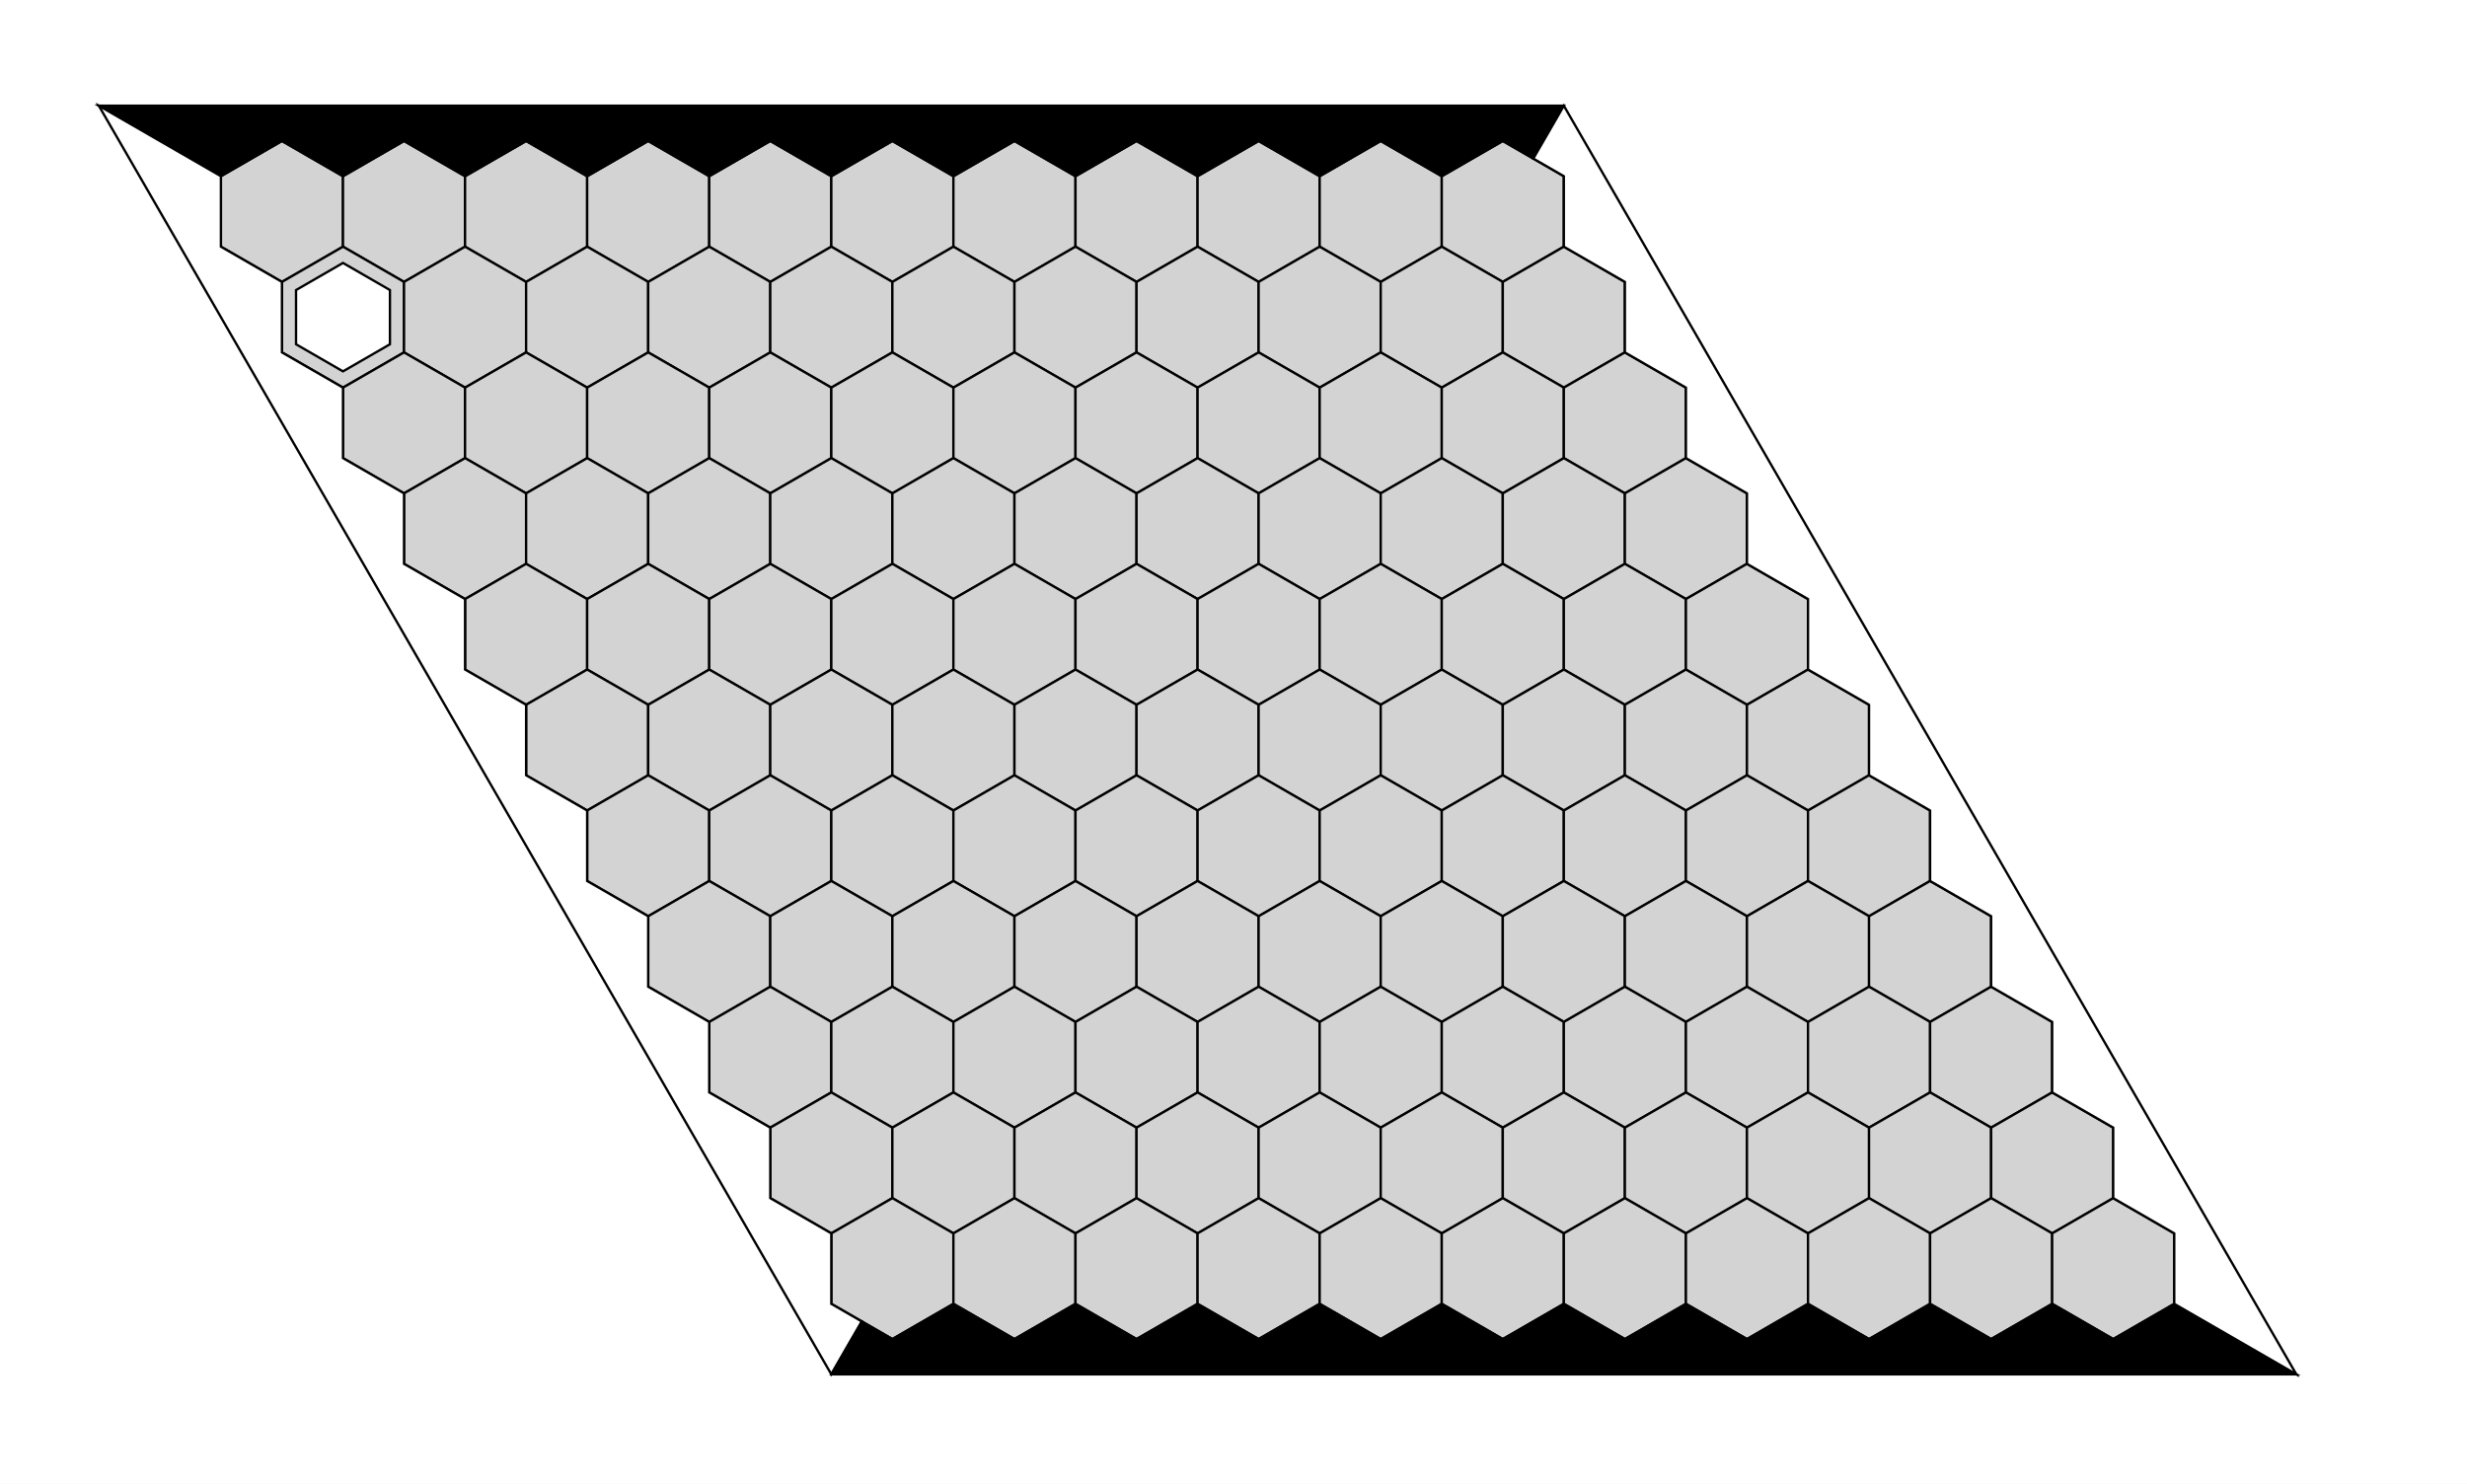
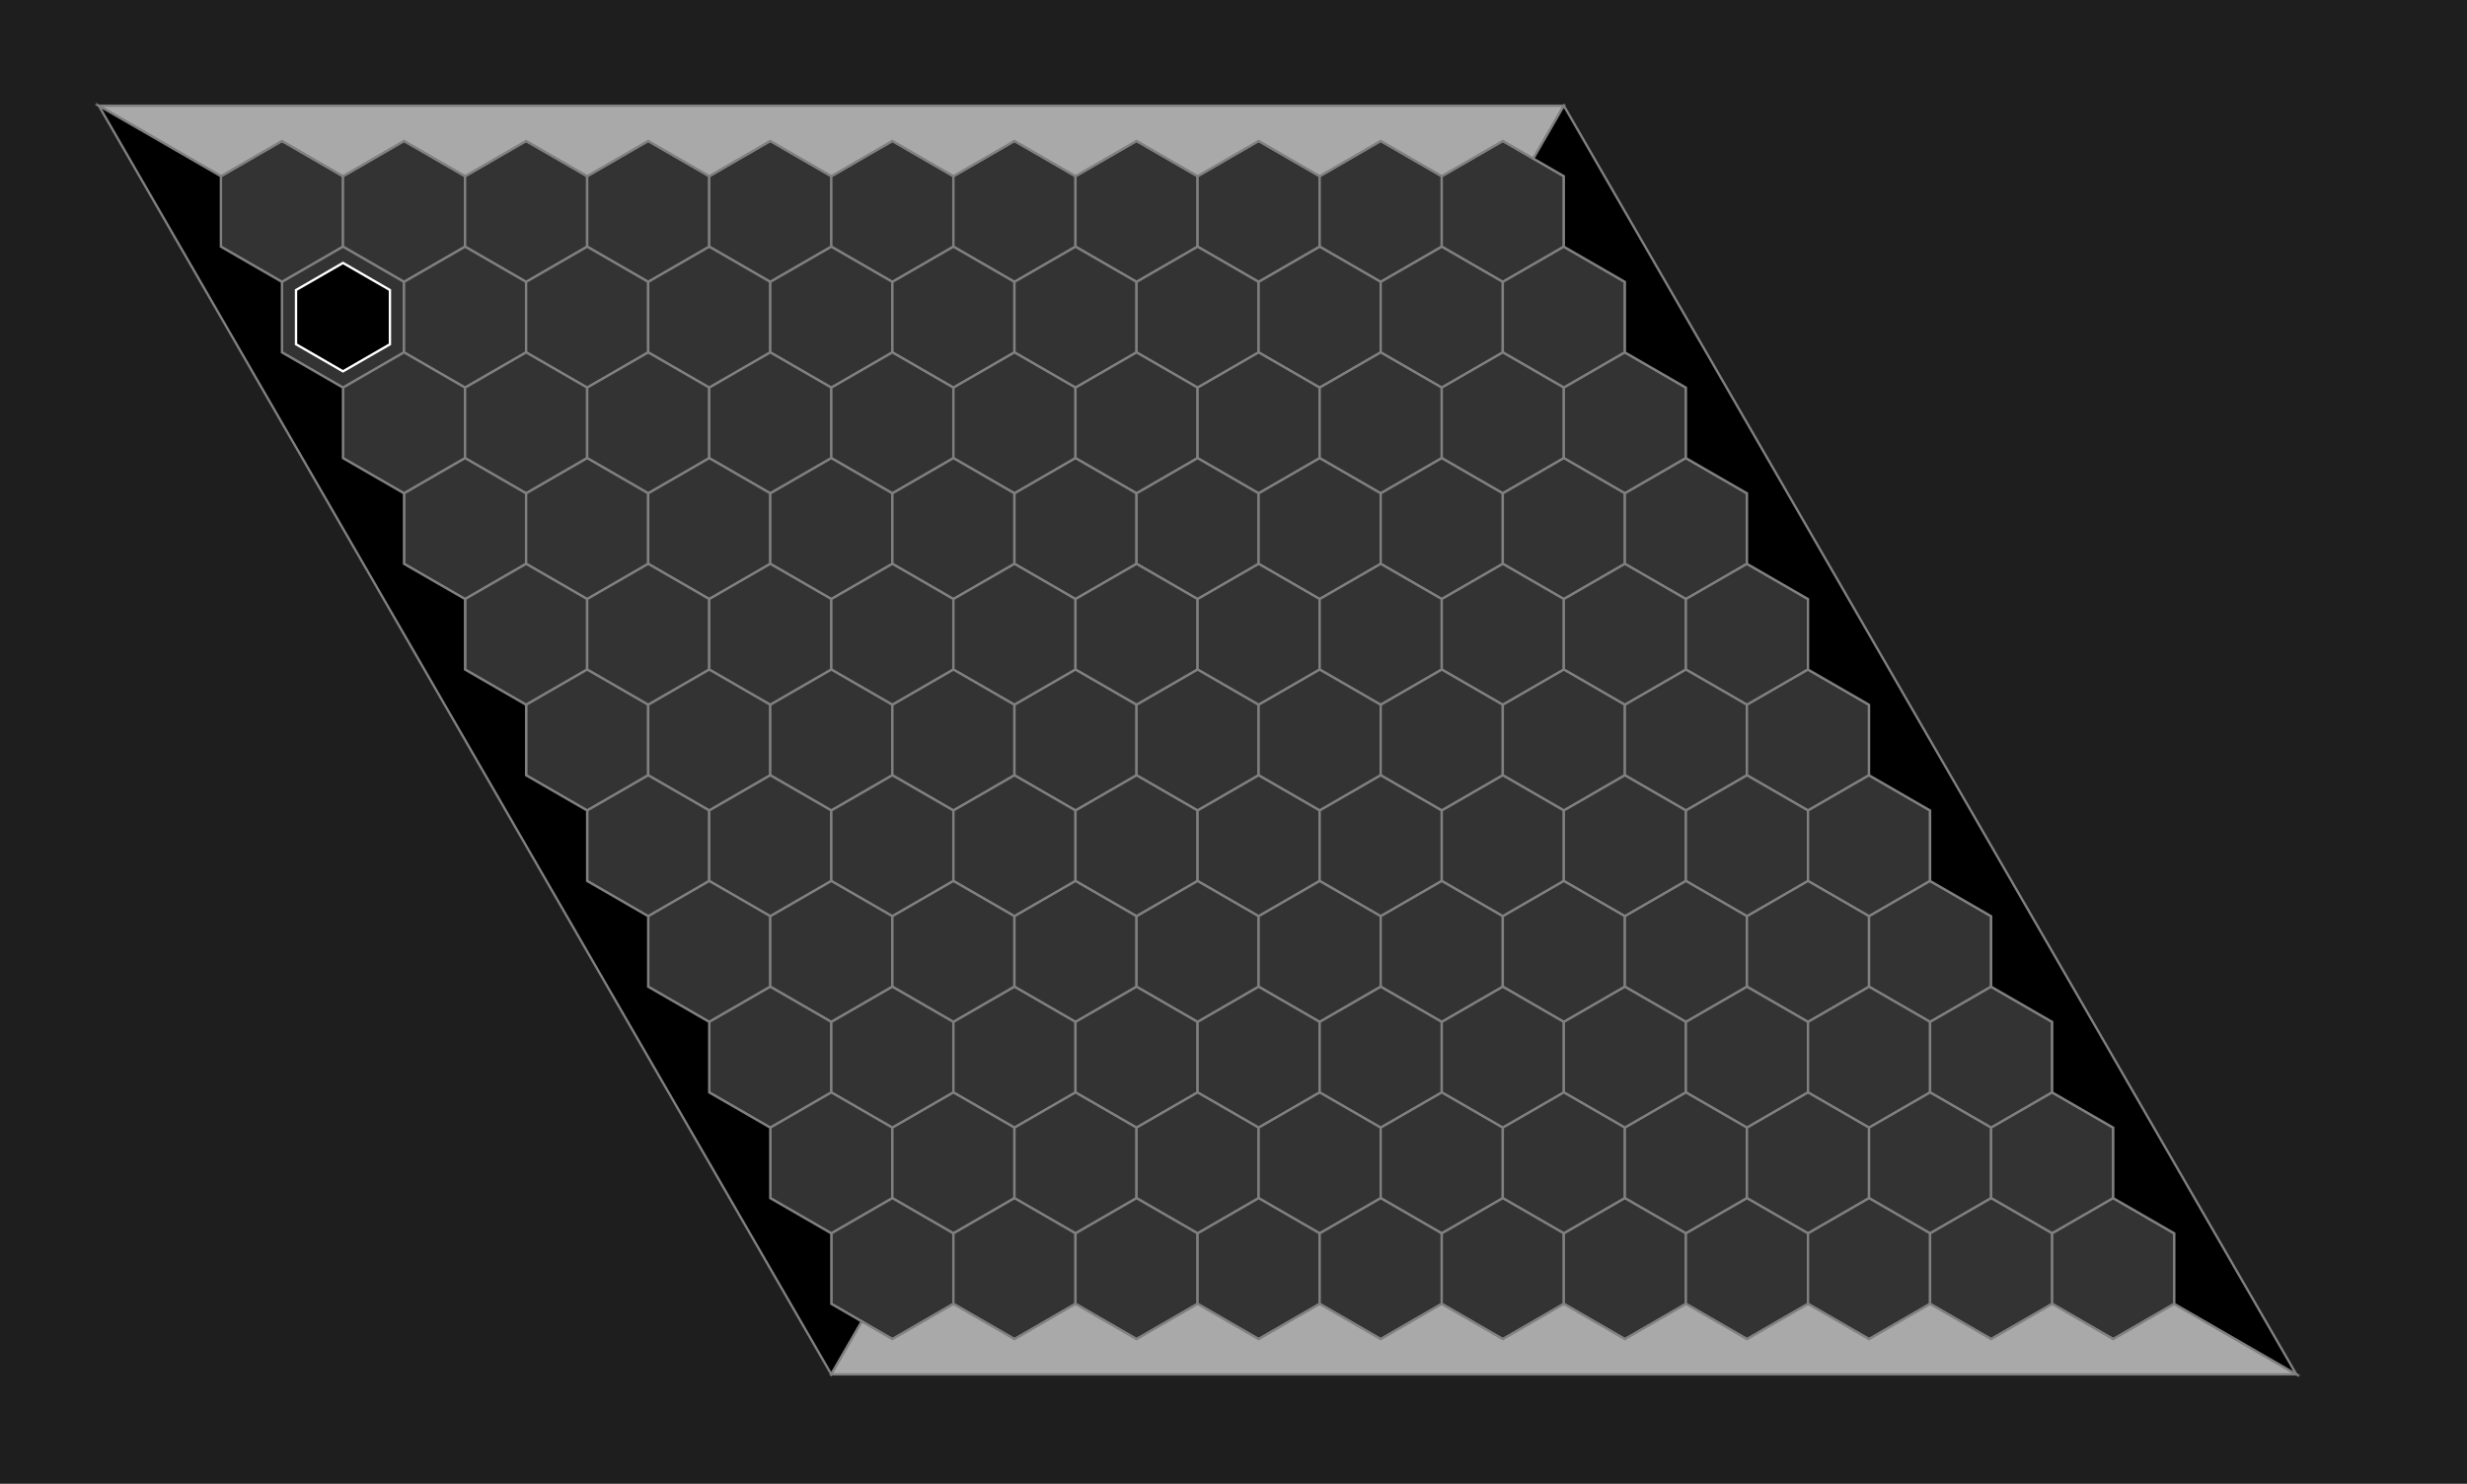
<svg xmlns="http://www.w3.org/2000/svg" baseProfile="full" height="315.789" version="1.1" width="525.0">
  <defs />
-   <rect fill="white" height="165.0" width="165.0" x="0" y="0" />
+   <rect fill="#1e1e1e" height="165.0" width="165.0" x="0" y="0" />
  <g transform="scale(1.0)">
-     <rect fill="white" height="315.789" width="525.0" x="0" y="0" />
+     <rect fill="#1e1e1e" height="315.789" width="525.0" x="0" y="0" />
    <g transform="translate(45.0,30.0) translate(15.0,15.0)">
-       <polygon fill="lightgray" points="0.0,15.0 12.99,7.5 12.99,-7.5 -0.0,-15.0 -12.99,-7.5 -12.99,7.5" stroke="black" stroke-width="0.5px" />
-       <polygon fill="lightgray" points="25.981,15.0 38.971,7.5 38.971,-7.5 25.981,-15.0 12.99,-7.5 12.99,7.5" stroke="black" stroke-width="0.5px" />
-       <polygon fill="lightgray" points="51.962,15.0 64.952,7.5 64.952,-7.5 51.962,-15.0 38.971,-7.5 38.971,7.5" stroke="black" stroke-width="0.5px" />
-       <polygon fill="lightgray" points="77.942,15.0 90.933,7.5 90.933,-7.5 77.942,-15.0 64.952,-7.5 64.952,7.5" stroke="black" stroke-width="0.5px" />
-       <polygon fill="lightgray" points="103.923,15.0 116.913,7.5 116.913,-7.5 103.923,-15.0 90.933,-7.5 90.933,7.5" stroke="black" stroke-width="0.5px" />
-       <polygon fill="lightgray" points="129.904,15.0 142.894,7.5 142.894,-7.5 129.904,-15.0 116.913,-7.5 116.913,7.5" stroke="black" stroke-width="0.5px" />
-       <polygon fill="lightgray" points="155.885,15.0 168.875,7.5 168.875,-7.5 155.885,-15.0 142.894,-7.5 142.894,7.5" stroke="black" stroke-width="0.5px" />
-       <polygon fill="lightgray" points="181.865,15.0 194.856,7.5 194.856,-7.5 181.865,-15.0 168.875,-7.5 168.875,7.5" stroke="black" stroke-width="0.5px" />
-       <polygon fill="lightgray" points="207.846,15.0 220.837,7.5 220.837,-7.5 207.846,-15.0 194.856,-7.5 194.856,7.5" stroke="black" stroke-width="0.5px" />
-       <polygon fill="lightgray" points="233.827,15.0 246.817,7.5 246.817,-7.5 233.827,-15.0 220.837,-7.5 220.837,7.5" stroke="black" stroke-width="0.5px" />
-       <polygon fill="lightgray" points="259.808,15.0 272.798,7.5 272.798,-7.5 259.808,-15.0 246.817,-7.5 246.817,7.5" stroke="black" stroke-width="0.5px" />
-       <polygon fill="lightgray" points="12.99,37.5 25.981,30.0 25.981,15.0 12.99,7.5 0.0,15.0 0.0,30.0" stroke="black" stroke-width="0.5px" />
-       <polygon fill="white" points="12.99,34.038 22.983,28.269 22.983,16.731 12.99,10.961 2.998,16.731 2.998,28.269" stroke="black" stroke-width="0.5px" />
-       <polygon fill="lightgray" points="38.971,37.5 51.962,30.0 51.962,15.0 38.971,7.5 25.981,15.0 25.981,30.0" stroke="black" stroke-width="0.5px" />
-       <polygon fill="lightgray" points="64.952,37.5 77.942,30.0 77.942,15.0 64.952,7.5 51.962,15.0 51.962,30.0" stroke="black" stroke-width="0.5px" />
-       <polygon fill="lightgray" points="90.933,37.5 103.923,30.0 103.923,15.0 90.933,7.5 77.942,15.0 77.942,30.0" stroke="black" stroke-width="0.5px" />
-       <polygon fill="lightgray" points="116.913,37.5 129.904,30.0 129.904,15.0 116.913,7.5 103.923,15.0 103.923,30.0" stroke="black" stroke-width="0.5px" />
-       <polygon fill="lightgray" points="142.894,37.5 155.885,30.0 155.885,15.0 142.894,7.5 129.904,15.0 129.904,30.0" stroke="black" stroke-width="0.5px" />
-       <polygon fill="lightgray" points="168.875,37.5 181.865,30.0 181.865,15.0 168.875,7.5 155.885,15.0 155.885,30.0" stroke="black" stroke-width="0.5px" />
-       <polygon fill="lightgray" points="194.856,37.5 207.846,30.0 207.846,15.0 194.856,7.5 181.865,15.0 181.865,30.0" stroke="black" stroke-width="0.5px" />
-       <polygon fill="lightgray" points="220.837,37.5 233.827,30.0 233.827,15.0 220.837,7.5 207.846,15.0 207.846,30.0" stroke="black" stroke-width="0.5px" />
-       <polygon fill="lightgray" points="246.817,37.5 259.808,30.0 259.808,15.0 246.817,7.5 233.827,15.0 233.827,30.0" stroke="black" stroke-width="0.5px" />
-       <polygon fill="lightgray" points="272.798,37.5 285.788,30.0 285.788,15.0 272.798,7.5 259.808,15.0 259.808,30.0" stroke="black" stroke-width="0.5px" />
-       <polygon fill="lightgray" points="25.981,60.0 38.971,52.5 38.971,37.5 25.981,30.0 12.99,37.5 12.99,52.5" stroke="black" stroke-width="0.5px" />
-       <polygon fill="lightgray" points="51.962,60.0 64.952,52.5 64.952,37.5 51.962,30.0 38.971,37.5 38.971,52.5" stroke="black" stroke-width="0.5px" />
-       <polygon fill="lightgray" points="77.942,60.0 90.933,52.5 90.933,37.5 77.942,30.0 64.952,37.5 64.952,52.5" stroke="black" stroke-width="0.5px" />
-       <polygon fill="lightgray" points="103.923,60.0 116.913,52.5 116.913,37.5 103.923,30.0 90.933,37.5 90.933,52.5" stroke="black" stroke-width="0.5px" />
-       <polygon fill="lightgray" points="129.904,60.0 142.894,52.5 142.894,37.5 129.904,30.0 116.913,37.5 116.913,52.5" stroke="black" stroke-width="0.5px" />
-       <polygon fill="lightgray" points="155.885,60.0 168.875,52.5 168.875,37.5 155.885,30.0 142.894,37.5 142.894,52.5" stroke="black" stroke-width="0.5px" />
-       <polygon fill="lightgray" points="181.865,60.0 194.856,52.5 194.856,37.5 181.865,30.0 168.875,37.5 168.875,52.5" stroke="black" stroke-width="0.5px" />
-       <polygon fill="lightgray" points="207.846,60.0 220.837,52.5 220.837,37.5 207.846,30.0 194.856,37.5 194.856,52.5" stroke="black" stroke-width="0.5px" />
-       <polygon fill="lightgray" points="233.827,60.0 246.817,52.5 246.817,37.5 233.827,30.0 220.837,37.5 220.837,52.5" stroke="black" stroke-width="0.5px" />
-       <polygon fill="lightgray" points="259.808,60.0 272.798,52.5 272.798,37.5 259.808,30.0 246.817,37.5 246.817,52.5" stroke="black" stroke-width="0.5px" />
-       <polygon fill="lightgray" points="285.788,60.0 298.779,52.5 298.779,37.5 285.788,30.0 272.798,37.5 272.798,52.5" stroke="black" stroke-width="0.5px" />
-       <polygon fill="lightgray" points="38.971,82.5 51.962,75.0 51.962,60.0 38.971,52.5 25.981,60.0 25.981,75.0" stroke="black" stroke-width="0.5px" />
-       <polygon fill="lightgray" points="64.952,82.5 77.942,75.0 77.942,60.0 64.952,52.5 51.962,60.0 51.962,75.0" stroke="black" stroke-width="0.5px" />
-       <polygon fill="lightgray" points="90.933,82.5 103.923,75.0 103.923,60.0 90.933,52.5 77.942,60.0 77.942,75.0" stroke="black" stroke-width="0.5px" />
-       <polygon fill="lightgray" points="116.913,82.5 129.904,75.0 129.904,60.0 116.913,52.5 103.923,60.0 103.923,75.0" stroke="black" stroke-width="0.5px" />
-       <polygon fill="lightgray" points="142.894,82.5 155.885,75.0 155.885,60.0 142.894,52.5 129.904,60.0 129.904,75.0" stroke="black" stroke-width="0.5px" />
-       <polygon fill="lightgray" points="168.875,82.5 181.865,75.0 181.865,60.0 168.875,52.5 155.885,60.0 155.885,75.0" stroke="black" stroke-width="0.5px" />
-       <polygon fill="lightgray" points="194.856,82.5 207.846,75.0 207.846,60.0 194.856,52.5 181.865,60.0 181.865,75.0" stroke="black" stroke-width="0.5px" />
-       <polygon fill="lightgray" points="220.837,82.5 233.827,75.0 233.827,60.0 220.837,52.5 207.846,60.0 207.846,75.0" stroke="black" stroke-width="0.5px" />
-       <polygon fill="lightgray" points="246.817,82.5 259.808,75.0 259.808,60.0 246.817,52.5 233.827,60.0 233.827,75.0" stroke="black" stroke-width="0.5px" />
-       <polygon fill="lightgray" points="272.798,82.5 285.788,75.0 285.788,60.0 272.798,52.5 259.808,60.0 259.808,75.0" stroke="black" stroke-width="0.5px" />
-       <polygon fill="lightgray" points="298.779,82.5 311.769,75.0 311.769,60.0 298.779,52.5 285.788,60.0 285.788,75.0" stroke="black" stroke-width="0.5px" />
-       <polygon fill="lightgray" points="51.962,105.0 64.952,97.5 64.952,82.5 51.962,75.0 38.971,82.5 38.971,97.5" stroke="black" stroke-width="0.5px" />
-       <polygon fill="lightgray" points="77.942,105.0 90.933,97.5 90.933,82.5 77.942,75.0 64.952,82.5 64.952,97.5" stroke="black" stroke-width="0.5px" />
-       <polygon fill="lightgray" points="103.923,105.0 116.913,97.5 116.913,82.5 103.923,75.0 90.933,82.5 90.933,97.5" stroke="black" stroke-width="0.5px" />
-       <polygon fill="lightgray" points="129.904,105.0 142.894,97.5 142.894,82.5 129.904,75.0 116.913,82.5 116.913,97.5" stroke="black" stroke-width="0.5px" />
-       <polygon fill="lightgray" points="155.885,105.0 168.875,97.5 168.875,82.5 155.885,75.0 142.894,82.5 142.894,97.5" stroke="black" stroke-width="0.5px" />
-       <polygon fill="lightgray" points="181.865,105.0 194.856,97.5 194.856,82.5 181.865,75.0 168.875,82.5 168.875,97.5" stroke="black" stroke-width="0.5px" />
-       <polygon fill="lightgray" points="207.846,105.0 220.837,97.5 220.837,82.5 207.846,75.0 194.856,82.5 194.856,97.5" stroke="black" stroke-width="0.5px" />
-       <polygon fill="lightgray" points="233.827,105.0 246.817,97.5 246.817,82.5 233.827,75.0 220.837,82.5 220.837,97.5" stroke="black" stroke-width="0.5px" />
-       <polygon fill="lightgray" points="259.808,105.0 272.798,97.5 272.798,82.5 259.808,75.0 246.817,82.5 246.817,97.5" stroke="black" stroke-width="0.5px" />
-       <polygon fill="lightgray" points="285.788,105.0 298.779,97.5 298.779,82.5 285.788,75.0 272.798,82.5 272.798,97.5" stroke="black" stroke-width="0.5px" />
-       <polygon fill="lightgray" points="311.769,105.0 324.76,97.5 324.76,82.5 311.769,75.0 298.779,82.5 298.779,97.5" stroke="black" stroke-width="0.5px" />
-       <polygon fill="lightgray" points="64.952,127.5 77.942,120.0 77.942,105.0 64.952,97.5 51.962,105.0 51.962,120.0" stroke="black" stroke-width="0.5px" />
-       <polygon fill="lightgray" points="90.933,127.5 103.923,120.0 103.923,105.0 90.933,97.5 77.942,105.0 77.942,120.0" stroke="black" stroke-width="0.5px" />
-       <polygon fill="lightgray" points="116.913,127.5 129.904,120.0 129.904,105.0 116.913,97.5 103.923,105.0 103.923,120.0" stroke="black" stroke-width="0.5px" />
-       <polygon fill="lightgray" points="142.894,127.5 155.885,120.0 155.885,105.0 142.894,97.5 129.904,105.0 129.904,120.0" stroke="black" stroke-width="0.5px" />
-       <polygon fill="lightgray" points="168.875,127.5 181.865,120.0 181.865,105.0 168.875,97.5 155.885,105.0 155.885,120.0" stroke="black" stroke-width="0.5px" />
-       <polygon fill="lightgray" points="194.856,127.5 207.846,120.0 207.846,105.0 194.856,97.5 181.865,105.0 181.865,120.0" stroke="black" stroke-width="0.5px" />
-       <polygon fill="lightgray" points="220.837,127.5 233.827,120.0 233.827,105.0 220.837,97.5 207.846,105.0 207.846,120.0" stroke="black" stroke-width="0.5px" />
-       <polygon fill="lightgray" points="246.817,127.5 259.808,120.0 259.808,105.0 246.817,97.5 233.827,105.0 233.827,120.0" stroke="black" stroke-width="0.5px" />
-       <polygon fill="lightgray" points="272.798,127.5 285.788,120.0 285.788,105.0 272.798,97.5 259.808,105.0 259.808,120.0" stroke="black" stroke-width="0.5px" />
-       <polygon fill="lightgray" points="298.779,127.5 311.769,120.0 311.769,105.0 298.779,97.5 285.788,105.0 285.788,120.0" stroke="black" stroke-width="0.5px" />
-       <polygon fill="lightgray" points="324.76,127.5 337.75,120.0 337.75,105.0 324.76,97.5 311.769,105.0 311.769,120.0" stroke="black" stroke-width="0.5px" />
-       <polygon fill="lightgray" points="77.942,150.0 90.933,142.5 90.933,127.5 77.942,120.0 64.952,127.5 64.952,142.5" stroke="black" stroke-width="0.5px" />
-       <polygon fill="lightgray" points="103.923,150.0 116.913,142.5 116.913,127.5 103.923,120.0 90.933,127.5 90.933,142.5" stroke="black" stroke-width="0.5px" />
-       <polygon fill="lightgray" points="129.904,150.0 142.894,142.5 142.894,127.5 129.904,120.0 116.913,127.5 116.913,142.5" stroke="black" stroke-width="0.5px" />
-       <polygon fill="lightgray" points="155.885,150.0 168.875,142.5 168.875,127.5 155.885,120.0 142.894,127.5 142.894,142.5" stroke="black" stroke-width="0.5px" />
-       <polygon fill="lightgray" points="181.865,150.0 194.856,142.5 194.856,127.5 181.865,120.0 168.875,127.5 168.875,142.5" stroke="black" stroke-width="0.5px" />
-       <polygon fill="lightgray" points="207.846,150.0 220.837,142.5 220.837,127.5 207.846,120.0 194.856,127.5 194.856,142.5" stroke="black" stroke-width="0.5px" />
-       <polygon fill="lightgray" points="233.827,150.0 246.817,142.5 246.817,127.5 233.827,120.0 220.837,127.5 220.837,142.5" stroke="black" stroke-width="0.5px" />
-       <polygon fill="lightgray" points="259.808,150.0 272.798,142.5 272.798,127.5 259.808,120.0 246.817,127.5 246.817,142.5" stroke="black" stroke-width="0.5px" />
-       <polygon fill="lightgray" points="285.788,150.0 298.779,142.5 298.779,127.5 285.788,120.0 272.798,127.5 272.798,142.5" stroke="black" stroke-width="0.5px" />
-       <polygon fill="lightgray" points="311.769,150.0 324.76,142.5 324.76,127.5 311.769,120.0 298.779,127.5 298.779,142.5" stroke="black" stroke-width="0.5px" />
-       <polygon fill="lightgray" points="337.75,150.0 350.74,142.5 350.74,127.5 337.75,120.0 324.76,127.5 324.76,142.5" stroke="black" stroke-width="0.5px" />
-       <polygon fill="lightgray" points="90.933,172.5 103.923,165.0 103.923,150.0 90.933,142.5 77.942,150.0 77.942,165.0" stroke="black" stroke-width="0.5px" />
-       <polygon fill="lightgray" points="116.913,172.5 129.904,165.0 129.904,150.0 116.913,142.5 103.923,150.0 103.923,165.0" stroke="black" stroke-width="0.5px" />
-       <polygon fill="lightgray" points="142.894,172.5 155.885,165.0 155.885,150.0 142.894,142.5 129.904,150.0 129.904,165.0" stroke="black" stroke-width="0.5px" />
-       <polygon fill="lightgray" points="168.875,172.5 181.865,165.0 181.865,150.0 168.875,142.5 155.885,150.0 155.885,165.0" stroke="black" stroke-width="0.5px" />
-       <polygon fill="lightgray" points="194.856,172.5 207.846,165.0 207.846,150.0 194.856,142.5 181.865,150.0 181.865,165.0" stroke="black" stroke-width="0.5px" />
-       <polygon fill="lightgray" points="220.837,172.5 233.827,165.0 233.827,150.0 220.837,142.5 207.846,150.0 207.846,165.0" stroke="black" stroke-width="0.5px" />
-       <polygon fill="lightgray" points="246.817,172.5 259.808,165.0 259.808,150.0 246.817,142.5 233.827,150.0 233.827,165.0" stroke="black" stroke-width="0.5px" />
-       <polygon fill="lightgray" points="272.798,172.5 285.788,165.0 285.788,150.0 272.798,142.5 259.808,150.0 259.808,165.0" stroke="black" stroke-width="0.5px" />
-       <polygon fill="lightgray" points="298.779,172.5 311.769,165.0 311.769,150.0 298.779,142.5 285.788,150.0 285.788,165.0" stroke="black" stroke-width="0.5px" />
-       <polygon fill="lightgray" points="324.76,172.5 337.75,165.0 337.75,150.0 324.76,142.5 311.769,150.0 311.769,165.0" stroke="black" stroke-width="0.5px" />
-       <polygon fill="lightgray" points="350.74,172.5 363.731,165.0 363.731,150.0 350.74,142.5 337.75,150.0 337.75,165.0" stroke="black" stroke-width="0.5px" />
-       <polygon fill="lightgray" points="103.923,195.0 116.913,187.5 116.913,172.5 103.923,165.0 90.933,172.5 90.933,187.5" stroke="black" stroke-width="0.5px" />
-       <polygon fill="lightgray" points="129.904,195.0 142.894,187.5 142.894,172.5 129.904,165.0 116.913,172.5 116.913,187.5" stroke="black" stroke-width="0.5px" />
-       <polygon fill="lightgray" points="155.885,195.0 168.875,187.5 168.875,172.5 155.885,165.0 142.894,172.5 142.894,187.5" stroke="black" stroke-width="0.5px" />
-       <polygon fill="lightgray" points="181.865,195.0 194.856,187.5 194.856,172.5 181.865,165.0 168.875,172.5 168.875,187.5" stroke="black" stroke-width="0.5px" />
-       <polygon fill="lightgray" points="207.846,195.0 220.837,187.5 220.837,172.5 207.846,165.0 194.856,172.5 194.856,187.5" stroke="black" stroke-width="0.5px" />
-       <polygon fill="lightgray" points="233.827,195.0 246.817,187.5 246.817,172.5 233.827,165.0 220.837,172.5 220.837,187.5" stroke="black" stroke-width="0.5px" />
-       <polygon fill="lightgray" points="259.808,195.0 272.798,187.5 272.798,172.5 259.808,165.0 246.817,172.5 246.817,187.5" stroke="black" stroke-width="0.5px" />
-       <polygon fill="lightgray" points="285.788,195.0 298.779,187.5 298.779,172.5 285.788,165.0 272.798,172.5 272.798,187.5" stroke="black" stroke-width="0.5px" />
-       <polygon fill="lightgray" points="311.769,195.0 324.76,187.5 324.76,172.5 311.769,165.0 298.779,172.5 298.779,187.5" stroke="black" stroke-width="0.5px" />
-       <polygon fill="lightgray" points="337.75,195.0 350.74,187.5 350.74,172.5 337.75,165.0 324.76,172.5 324.76,187.5" stroke="black" stroke-width="0.5px" />
-       <polygon fill="lightgray" points="363.731,195.0 376.721,187.5 376.721,172.5 363.731,165.0 350.74,172.5 350.74,187.5" stroke="black" stroke-width="0.5px" />
-       <polygon fill="lightgray" points="116.913,217.5 129.904,210.0 129.904,195.0 116.913,187.5 103.923,195.0 103.923,210.0" stroke="black" stroke-width="0.5px" />
-       <polygon fill="lightgray" points="142.894,217.5 155.885,210.0 155.885,195.0 142.894,187.5 129.904,195.0 129.904,210.0" stroke="black" stroke-width="0.5px" />
-       <polygon fill="lightgray" points="168.875,217.5 181.865,210.0 181.865,195.0 168.875,187.5 155.885,195.0 155.885,210.0" stroke="black" stroke-width="0.5px" />
-       <polygon fill="lightgray" points="194.856,217.5 207.846,210.0 207.846,195.0 194.856,187.5 181.865,195.0 181.865,210.0" stroke="black" stroke-width="0.5px" />
-       <polygon fill="lightgray" points="220.837,217.5 233.827,210.0 233.827,195.0 220.837,187.5 207.846,195.0 207.846,210.0" stroke="black" stroke-width="0.5px" />
-       <polygon fill="lightgray" points="246.817,217.5 259.808,210.0 259.808,195.0 246.817,187.5 233.827,195.0 233.827,210.0" stroke="black" stroke-width="0.5px" />
-       <polygon fill="lightgray" points="272.798,217.5 285.788,210.0 285.788,195.0 272.798,187.5 259.808,195.0 259.808,210.0" stroke="black" stroke-width="0.5px" />
-       <polygon fill="lightgray" points="298.779,217.5 311.769,210.0 311.769,195.0 298.779,187.5 285.788,195.0 285.788,210.0" stroke="black" stroke-width="0.5px" />
-       <polygon fill="lightgray" points="324.76,217.5 337.75,210.0 337.75,195.0 324.76,187.5 311.769,195.0 311.769,210.0" stroke="black" stroke-width="0.5px" />
-       <polygon fill="lightgray" points="350.74,217.5 363.731,210.0 363.731,195.0 350.74,187.5 337.75,195.0 337.75,210.0" stroke="black" stroke-width="0.5px" />
-       <polygon fill="lightgray" points="376.721,217.5 389.711,210.0 389.711,195.0 376.721,187.5 363.731,195.0 363.731,210.0" stroke="black" stroke-width="0.5px" />
-       <polygon fill="lightgray" points="129.904,240.0 142.894,232.5 142.894,217.5 129.904,210.0 116.913,217.5 116.913,232.5" stroke="black" stroke-width="0.5px" />
-       <polygon fill="lightgray" points="155.885,240.0 168.875,232.5 168.875,217.5 155.885,210.0 142.894,217.5 142.894,232.5" stroke="black" stroke-width="0.5px" />
-       <polygon fill="lightgray" points="181.865,240.0 194.856,232.5 194.856,217.5 181.865,210.0 168.875,217.5 168.875,232.5" stroke="black" stroke-width="0.5px" />
-       <polygon fill="lightgray" points="207.846,240.0 220.837,232.5 220.837,217.5 207.846,210.0 194.856,217.5 194.856,232.5" stroke="black" stroke-width="0.5px" />
-       <polygon fill="lightgray" points="233.827,240.0 246.817,232.5 246.817,217.5 233.827,210.0 220.837,217.5 220.837,232.5" stroke="black" stroke-width="0.5px" />
-       <polygon fill="lightgray" points="259.808,240.0 272.798,232.5 272.798,217.5 259.808,210.0 246.817,217.5 246.817,232.5" stroke="black" stroke-width="0.5px" />
-       <polygon fill="lightgray" points="285.788,240.0 298.779,232.5 298.779,217.5 285.788,210.0 272.798,217.5 272.798,232.5" stroke="black" stroke-width="0.5px" />
-       <polygon fill="lightgray" points="311.769,240.0 324.76,232.5 324.76,217.5 311.769,210.0 298.779,217.5 298.779,232.5" stroke="black" stroke-width="0.5px" />
-       <polygon fill="lightgray" points="337.75,240.0 350.74,232.5 350.74,217.5 337.75,210.0 324.76,217.5 324.76,232.5" stroke="black" stroke-width="0.5px" />
-       <polygon fill="lightgray" points="363.731,240.0 376.721,232.5 376.721,217.5 363.731,210.0 350.74,217.5 350.74,232.5" stroke="black" stroke-width="0.5px" />
-       <polygon fill="lightgray" points="389.711,240.0 402.702,232.5 402.702,217.5 389.711,210.0 376.721,217.5 376.721,232.5" stroke="black" stroke-width="0.5px" />
+       <polygon fill="#333333" points="0.0,15.0 12.99,7.5 12.99,-7.5 -0.0,-15.0 -12.99,-7.5 -12.99,7.5" stroke="gray" stroke-width="0.5px" />
+       <polygon fill="#333333" points="25.981,15.0 38.971,7.5 38.971,-7.5 25.981,-15.0 12.99,-7.5 12.99,7.5" stroke="gray" stroke-width="0.5px" />
+       <polygon fill="#333333" points="51.962,15.0 64.952,7.5 64.952,-7.5 51.962,-15.0 38.971,-7.5 38.971,7.5" stroke="gray" stroke-width="0.5px" />
+       <polygon fill="#333333" points="77.942,15.0 90.933,7.5 90.933,-7.5 77.942,-15.0 64.952,-7.5 64.952,7.5" stroke="gray" stroke-width="0.5px" />
+       <polygon fill="#333333" points="103.923,15.0 116.913,7.5 116.913,-7.5 103.923,-15.0 90.933,-7.5 90.933,7.5" stroke="gray" stroke-width="0.5px" />
+       <polygon fill="#333333" points="129.904,15.0 142.894,7.5 142.894,-7.5 129.904,-15.0 116.913,-7.5 116.913,7.5" stroke="gray" stroke-width="0.5px" />
+       <polygon fill="#333333" points="155.885,15.0 168.875,7.5 168.875,-7.5 155.885,-15.0 142.894,-7.5 142.894,7.5" stroke="gray" stroke-width="0.5px" />
+       <polygon fill="#333333" points="181.865,15.0 194.856,7.5 194.856,-7.5 181.865,-15.0 168.875,-7.5 168.875,7.5" stroke="gray" stroke-width="0.5px" />
+       <polygon fill="#333333" points="207.846,15.0 220.837,7.5 220.837,-7.5 207.846,-15.0 194.856,-7.5 194.856,7.5" stroke="gray" stroke-width="0.5px" />
+       <polygon fill="#333333" points="233.827,15.0 246.817,7.5 246.817,-7.5 233.827,-15.0 220.837,-7.5 220.837,7.5" stroke="gray" stroke-width="0.5px" />
+       <polygon fill="#333333" points="259.808,15.0 272.798,7.5 272.798,-7.5 259.808,-15.0 246.817,-7.5 246.817,7.5" stroke="gray" stroke-width="0.5px" />
+       <polygon fill="#333333" points="12.99,37.5 25.981,30.0 25.981,15.0 12.99,7.5 0.0,15.0 0.0,30.0" stroke="gray" stroke-width="0.5px" />
+       <polygon fill="black" points="12.99,34.038 22.983,28.269 22.983,16.731 12.99,10.961 2.998,16.731 2.998,28.269" stroke="white" stroke-width="0.5px" />
+       <polygon fill="#333333" points="38.971,37.5 51.962,30.0 51.962,15.0 38.971,7.5 25.981,15.0 25.981,30.0" stroke="gray" stroke-width="0.5px" />
+       <polygon fill="#333333" points="64.952,37.5 77.942,30.0 77.942,15.0 64.952,7.5 51.962,15.0 51.962,30.0" stroke="gray" stroke-width="0.5px" />
+       <polygon fill="#333333" points="90.933,37.5 103.923,30.0 103.923,15.0 90.933,7.5 77.942,15.0 77.942,30.0" stroke="gray" stroke-width="0.5px" />
+       <polygon fill="#333333" points="116.913,37.5 129.904,30.0 129.904,15.0 116.913,7.5 103.923,15.0 103.923,30.0" stroke="gray" stroke-width="0.5px" />
+       <polygon fill="#333333" points="142.894,37.5 155.885,30.0 155.885,15.0 142.894,7.5 129.904,15.0 129.904,30.0" stroke="gray" stroke-width="0.5px" />
+       <polygon fill="#333333" points="168.875,37.5 181.865,30.0 181.865,15.0 168.875,7.5 155.885,15.0 155.885,30.0" stroke="gray" stroke-width="0.5px" />
+       <polygon fill="#333333" points="194.856,37.5 207.846,30.0 207.846,15.0 194.856,7.5 181.865,15.0 181.865,30.0" stroke="gray" stroke-width="0.5px" />
+       <polygon fill="#333333" points="220.837,37.5 233.827,30.0 233.827,15.0 220.837,7.5 207.846,15.0 207.846,30.0" stroke="gray" stroke-width="0.5px" />
+       <polygon fill="#333333" points="246.817,37.5 259.808,30.0 259.808,15.0 246.817,7.5 233.827,15.0 233.827,30.0" stroke="gray" stroke-width="0.5px" />
+       <polygon fill="#333333" points="272.798,37.5 285.788,30.0 285.788,15.0 272.798,7.5 259.808,15.0 259.808,30.0" stroke="gray" stroke-width="0.5px" />
+       <polygon fill="#333333" points="25.981,60.0 38.971,52.5 38.971,37.5 25.981,30.0 12.99,37.5 12.99,52.5" stroke="gray" stroke-width="0.5px" />
+       <polygon fill="#333333" points="51.962,60.0 64.952,52.5 64.952,37.5 51.962,30.0 38.971,37.5 38.971,52.5" stroke="gray" stroke-width="0.5px" />
+       <polygon fill="#333333" points="77.942,60.0 90.933,52.5 90.933,37.5 77.942,30.0 64.952,37.5 64.952,52.5" stroke="gray" stroke-width="0.5px" />
+       <polygon fill="#333333" points="103.923,60.0 116.913,52.5 116.913,37.5 103.923,30.0 90.933,37.5 90.933,52.5" stroke="gray" stroke-width="0.5px" />
+       <polygon fill="#333333" points="129.904,60.0 142.894,52.5 142.894,37.5 129.904,30.0 116.913,37.5 116.913,52.5" stroke="gray" stroke-width="0.5px" />
+       <polygon fill="#333333" points="155.885,60.0 168.875,52.5 168.875,37.5 155.885,30.0 142.894,37.5 142.894,52.5" stroke="gray" stroke-width="0.5px" />
+       <polygon fill="#333333" points="181.865,60.0 194.856,52.5 194.856,37.5 181.865,30.0 168.875,37.5 168.875,52.5" stroke="gray" stroke-width="0.5px" />
+       <polygon fill="#333333" points="207.846,60.0 220.837,52.5 220.837,37.5 207.846,30.0 194.856,37.5 194.856,52.5" stroke="gray" stroke-width="0.5px" />
+       <polygon fill="#333333" points="233.827,60.0 246.817,52.5 246.817,37.5 233.827,30.0 220.837,37.5 220.837,52.5" stroke="gray" stroke-width="0.5px" />
+       <polygon fill="#333333" points="259.808,60.0 272.798,52.5 272.798,37.5 259.808,30.0 246.817,37.5 246.817,52.5" stroke="gray" stroke-width="0.5px" />
+       <polygon fill="#333333" points="285.788,60.0 298.779,52.5 298.779,37.5 285.788,30.0 272.798,37.5 272.798,52.5" stroke="gray" stroke-width="0.5px" />
+       <polygon fill="#333333" points="38.971,82.5 51.962,75.0 51.962,60.0 38.971,52.5 25.981,60.0 25.981,75.0" stroke="gray" stroke-width="0.5px" />
+       <polygon fill="#333333" points="64.952,82.5 77.942,75.0 77.942,60.0 64.952,52.5 51.962,60.0 51.962,75.0" stroke="gray" stroke-width="0.5px" />
+       <polygon fill="#333333" points="90.933,82.5 103.923,75.0 103.923,60.0 90.933,52.5 77.942,60.0 77.942,75.0" stroke="gray" stroke-width="0.5px" />
+       <polygon fill="#333333" points="116.913,82.5 129.904,75.0 129.904,60.0 116.913,52.5 103.923,60.0 103.923,75.0" stroke="gray" stroke-width="0.5px" />
+       <polygon fill="#333333" points="142.894,82.5 155.885,75.0 155.885,60.0 142.894,52.5 129.904,60.0 129.904,75.0" stroke="gray" stroke-width="0.5px" />
+       <polygon fill="#333333" points="168.875,82.5 181.865,75.0 181.865,60.0 168.875,52.5 155.885,60.0 155.885,75.0" stroke="gray" stroke-width="0.5px" />
+       <polygon fill="#333333" points="194.856,82.5 207.846,75.0 207.846,60.0 194.856,52.5 181.865,60.0 181.865,75.0" stroke="gray" stroke-width="0.5px" />
+       <polygon fill="#333333" points="220.837,82.5 233.827,75.0 233.827,60.0 220.837,52.5 207.846,60.0 207.846,75.0" stroke="gray" stroke-width="0.5px" />
+       <polygon fill="#333333" points="246.817,82.5 259.808,75.0 259.808,60.0 246.817,52.5 233.827,60.0 233.827,75.0" stroke="gray" stroke-width="0.5px" />
+       <polygon fill="#333333" points="272.798,82.5 285.788,75.0 285.788,60.0 272.798,52.5 259.808,60.0 259.808,75.0" stroke="gray" stroke-width="0.5px" />
+       <polygon fill="#333333" points="298.779,82.5 311.769,75.0 311.769,60.0 298.779,52.5 285.788,60.0 285.788,75.0" stroke="gray" stroke-width="0.5px" />
+       <polygon fill="#333333" points="51.962,105.0 64.952,97.5 64.952,82.5 51.962,75.0 38.971,82.5 38.971,97.5" stroke="gray" stroke-width="0.5px" />
+       <polygon fill="#333333" points="77.942,105.0 90.933,97.5 90.933,82.5 77.942,75.0 64.952,82.5 64.952,97.5" stroke="gray" stroke-width="0.5px" />
+       <polygon fill="#333333" points="103.923,105.0 116.913,97.5 116.913,82.5 103.923,75.0 90.933,82.5 90.933,97.5" stroke="gray" stroke-width="0.5px" />
+       <polygon fill="#333333" points="129.904,105.0 142.894,97.5 142.894,82.5 129.904,75.0 116.913,82.5 116.913,97.5" stroke="gray" stroke-width="0.5px" />
+       <polygon fill="#333333" points="155.885,105.0 168.875,97.5 168.875,82.5 155.885,75.0 142.894,82.5 142.894,97.5" stroke="gray" stroke-width="0.5px" />
+       <polygon fill="#333333" points="181.865,105.0 194.856,97.5 194.856,82.5 181.865,75.0 168.875,82.5 168.875,97.5" stroke="gray" stroke-width="0.5px" />
+       <polygon fill="#333333" points="207.846,105.0 220.837,97.5 220.837,82.5 207.846,75.0 194.856,82.5 194.856,97.5" stroke="gray" stroke-width="0.5px" />
+       <polygon fill="#333333" points="233.827,105.0 246.817,97.5 246.817,82.5 233.827,75.0 220.837,82.5 220.837,97.5" stroke="gray" stroke-width="0.5px" />
+       <polygon fill="#333333" points="259.808,105.0 272.798,97.5 272.798,82.5 259.808,75.0 246.817,82.5 246.817,97.5" stroke="gray" stroke-width="0.5px" />
+       <polygon fill="#333333" points="285.788,105.0 298.779,97.5 298.779,82.5 285.788,75.0 272.798,82.5 272.798,97.5" stroke="gray" stroke-width="0.5px" />
+       <polygon fill="#333333" points="311.769,105.0 324.76,97.5 324.76,82.5 311.769,75.0 298.779,82.5 298.779,97.5" stroke="gray" stroke-width="0.5px" />
+       <polygon fill="#333333" points="64.952,127.5 77.942,120.0 77.942,105.0 64.952,97.5 51.962,105.0 51.962,120.0" stroke="gray" stroke-width="0.5px" />
+       <polygon fill="#333333" points="90.933,127.5 103.923,120.0 103.923,105.0 90.933,97.5 77.942,105.0 77.942,120.0" stroke="gray" stroke-width="0.5px" />
+       <polygon fill="#333333" points="116.913,127.5 129.904,120.0 129.904,105.0 116.913,97.5 103.923,105.0 103.923,120.0" stroke="gray" stroke-width="0.5px" />
+       <polygon fill="#333333" points="142.894,127.5 155.885,120.0 155.885,105.0 142.894,97.5 129.904,105.0 129.904,120.0" stroke="gray" stroke-width="0.5px" />
+       <polygon fill="#333333" points="168.875,127.5 181.865,120.0 181.865,105.0 168.875,97.5 155.885,105.0 155.885,120.0" stroke="gray" stroke-width="0.5px" />
+       <polygon fill="#333333" points="194.856,127.5 207.846,120.0 207.846,105.0 194.856,97.5 181.865,105.0 181.865,120.0" stroke="gray" stroke-width="0.5px" />
+       <polygon fill="#333333" points="220.837,127.5 233.827,120.0 233.827,105.0 220.837,97.5 207.846,105.0 207.846,120.0" stroke="gray" stroke-width="0.5px" />
+       <polygon fill="#333333" points="246.817,127.5 259.808,120.0 259.808,105.0 246.817,97.5 233.827,105.0 233.827,120.0" stroke="gray" stroke-width="0.5px" />
+       <polygon fill="#333333" points="272.798,127.5 285.788,120.0 285.788,105.0 272.798,97.5 259.808,105.0 259.808,120.0" stroke="gray" stroke-width="0.5px" />
+       <polygon fill="#333333" points="298.779,127.5 311.769,120.0 311.769,105.0 298.779,97.5 285.788,105.0 285.788,120.0" stroke="gray" stroke-width="0.5px" />
+       <polygon fill="#333333" points="324.76,127.5 337.75,120.0 337.75,105.0 324.76,97.5 311.769,105.0 311.769,120.0" stroke="gray" stroke-width="0.5px" />
+       <polygon fill="#333333" points="77.942,150.0 90.933,142.5 90.933,127.5 77.942,120.0 64.952,127.5 64.952,142.5" stroke="gray" stroke-width="0.5px" />
+       <polygon fill="#333333" points="103.923,150.0 116.913,142.5 116.913,127.5 103.923,120.0 90.933,127.5 90.933,142.5" stroke="gray" stroke-width="0.5px" />
+       <polygon fill="#333333" points="129.904,150.0 142.894,142.5 142.894,127.5 129.904,120.0 116.913,127.5 116.913,142.5" stroke="gray" stroke-width="0.5px" />
+       <polygon fill="#333333" points="155.885,150.0 168.875,142.5 168.875,127.5 155.885,120.0 142.894,127.5 142.894,142.5" stroke="gray" stroke-width="0.5px" />
+       <polygon fill="#333333" points="181.865,150.0 194.856,142.5 194.856,127.5 181.865,120.0 168.875,127.5 168.875,142.5" stroke="gray" stroke-width="0.5px" />
+       <polygon fill="#333333" points="207.846,150.0 220.837,142.5 220.837,127.5 207.846,120.0 194.856,127.5 194.856,142.5" stroke="gray" stroke-width="0.5px" />
+       <polygon fill="#333333" points="233.827,150.0 246.817,142.5 246.817,127.5 233.827,120.0 220.837,127.5 220.837,142.5" stroke="gray" stroke-width="0.5px" />
+       <polygon fill="#333333" points="259.808,150.0 272.798,142.5 272.798,127.5 259.808,120.0 246.817,127.5 246.817,142.5" stroke="gray" stroke-width="0.5px" />
+       <polygon fill="#333333" points="285.788,150.0 298.779,142.5 298.779,127.5 285.788,120.0 272.798,127.5 272.798,142.5" stroke="gray" stroke-width="0.5px" />
+       <polygon fill="#333333" points="311.769,150.0 324.76,142.5 324.76,127.5 311.769,120.0 298.779,127.5 298.779,142.5" stroke="gray" stroke-width="0.5px" />
+       <polygon fill="#333333" points="337.75,150.0 350.74,142.5 350.74,127.5 337.75,120.0 324.76,127.5 324.76,142.5" stroke="gray" stroke-width="0.5px" />
+       <polygon fill="#333333" points="90.933,172.5 103.923,165.0 103.923,150.0 90.933,142.5 77.942,150.0 77.942,165.0" stroke="gray" stroke-width="0.5px" />
+       <polygon fill="#333333" points="116.913,172.5 129.904,165.0 129.904,150.0 116.913,142.5 103.923,150.0 103.923,165.0" stroke="gray" stroke-width="0.5px" />
+       <polygon fill="#333333" points="142.894,172.5 155.885,165.0 155.885,150.0 142.894,142.5 129.904,150.0 129.904,165.0" stroke="gray" stroke-width="0.5px" />
+       <polygon fill="#333333" points="168.875,172.5 181.865,165.0 181.865,150.0 168.875,142.5 155.885,150.0 155.885,165.0" stroke="gray" stroke-width="0.5px" />
+       <polygon fill="#333333" points="194.856,172.5 207.846,165.0 207.846,150.0 194.856,142.5 181.865,150.0 181.865,165.0" stroke="gray" stroke-width="0.5px" />
+       <polygon fill="#333333" points="220.837,172.5 233.827,165.0 233.827,150.0 220.837,142.5 207.846,150.0 207.846,165.0" stroke="gray" stroke-width="0.5px" />
+       <polygon fill="#333333" points="246.817,172.5 259.808,165.0 259.808,150.0 246.817,142.5 233.827,150.0 233.827,165.0" stroke="gray" stroke-width="0.5px" />
+       <polygon fill="#333333" points="272.798,172.5 285.788,165.0 285.788,150.0 272.798,142.5 259.808,150.0 259.808,165.0" stroke="gray" stroke-width="0.5px" />
+       <polygon fill="#333333" points="298.779,172.5 311.769,165.0 311.769,150.0 298.779,142.5 285.788,150.0 285.788,165.0" stroke="gray" stroke-width="0.5px" />
+       <polygon fill="#333333" points="324.76,172.5 337.75,165.0 337.75,150.0 324.76,142.5 311.769,150.0 311.769,165.0" stroke="gray" stroke-width="0.5px" />
+       <polygon fill="#333333" points="350.74,172.5 363.731,165.0 363.731,150.0 350.74,142.5 337.75,150.0 337.75,165.0" stroke="gray" stroke-width="0.5px" />
+       <polygon fill="#333333" points="103.923,195.0 116.913,187.5 116.913,172.5 103.923,165.0 90.933,172.5 90.933,187.5" stroke="gray" stroke-width="0.5px" />
+       <polygon fill="#333333" points="129.904,195.0 142.894,187.5 142.894,172.5 129.904,165.0 116.913,172.5 116.913,187.5" stroke="gray" stroke-width="0.5px" />
+       <polygon fill="#333333" points="155.885,195.0 168.875,187.5 168.875,172.5 155.885,165.0 142.894,172.5 142.894,187.5" stroke="gray" stroke-width="0.5px" />
+       <polygon fill="#333333" points="181.865,195.0 194.856,187.5 194.856,172.5 181.865,165.0 168.875,172.5 168.875,187.5" stroke="gray" stroke-width="0.5px" />
+       <polygon fill="#333333" points="207.846,195.0 220.837,187.5 220.837,172.5 207.846,165.0 194.856,172.5 194.856,187.5" stroke="gray" stroke-width="0.5px" />
+       <polygon fill="#333333" points="233.827,195.0 246.817,187.5 246.817,172.5 233.827,165.0 220.837,172.5 220.837,187.5" stroke="gray" stroke-width="0.5px" />
+       <polygon fill="#333333" points="259.808,195.0 272.798,187.5 272.798,172.5 259.808,165.0 246.817,172.5 246.817,187.5" stroke="gray" stroke-width="0.5px" />
+       <polygon fill="#333333" points="285.788,195.0 298.779,187.5 298.779,172.5 285.788,165.0 272.798,172.5 272.798,187.5" stroke="gray" stroke-width="0.5px" />
+       <polygon fill="#333333" points="311.769,195.0 324.76,187.5 324.76,172.5 311.769,165.0 298.779,172.5 298.779,187.5" stroke="gray" stroke-width="0.5px" />
+       <polygon fill="#333333" points="337.75,195.0 350.74,187.5 350.74,172.5 337.75,165.0 324.76,172.5 324.76,187.5" stroke="gray" stroke-width="0.5px" />
+       <polygon fill="#333333" points="363.731,195.0 376.721,187.5 376.721,172.5 363.731,165.0 350.74,172.5 350.74,187.5" stroke="gray" stroke-width="0.5px" />
+       <polygon fill="#333333" points="116.913,217.5 129.904,210.0 129.904,195.0 116.913,187.5 103.923,195.0 103.923,210.0" stroke="gray" stroke-width="0.5px" />
+       <polygon fill="#333333" points="142.894,217.5 155.885,210.0 155.885,195.0 142.894,187.5 129.904,195.0 129.904,210.0" stroke="gray" stroke-width="0.5px" />
+       <polygon fill="#333333" points="168.875,217.5 181.865,210.0 181.865,195.0 168.875,187.5 155.885,195.0 155.885,210.0" stroke="gray" stroke-width="0.5px" />
+       <polygon fill="#333333" points="194.856,217.5 207.846,210.0 207.846,195.0 194.856,187.5 181.865,195.0 181.865,210.0" stroke="gray" stroke-width="0.5px" />
+       <polygon fill="#333333" points="220.837,217.5 233.827,210.0 233.827,195.0 220.837,187.5 207.846,195.0 207.846,210.0" stroke="gray" stroke-width="0.5px" />
+       <polygon fill="#333333" points="246.817,217.5 259.808,210.0 259.808,195.0 246.817,187.5 233.827,195.0 233.827,210.0" stroke="gray" stroke-width="0.5px" />
+       <polygon fill="#333333" points="272.798,217.5 285.788,210.0 285.788,195.0 272.798,187.5 259.808,195.0 259.808,210.0" stroke="gray" stroke-width="0.5px" />
+       <polygon fill="#333333" points="298.779,217.5 311.769,210.0 311.769,195.0 298.779,187.5 285.788,195.0 285.788,210.0" stroke="gray" stroke-width="0.5px" />
+       <polygon fill="#333333" points="324.76,217.5 337.75,210.0 337.75,195.0 324.76,187.5 311.769,195.0 311.769,210.0" stroke="gray" stroke-width="0.5px" />
+       <polygon fill="#333333" points="350.74,217.5 363.731,210.0 363.731,195.0 350.74,187.5 337.75,195.0 337.75,210.0" stroke="gray" stroke-width="0.5px" />
+       <polygon fill="#333333" points="376.721,217.5 389.711,210.0 389.711,195.0 376.721,187.5 363.731,195.0 363.731,210.0" stroke="gray" stroke-width="0.5px" />
+       <polygon fill="#333333" points="129.904,240.0 142.894,232.5 142.894,217.5 129.904,210.0 116.913,217.5 116.913,232.5" stroke="gray" stroke-width="0.5px" />
+       <polygon fill="#333333" points="155.885,240.0 168.875,232.5 168.875,217.5 155.885,210.0 142.894,217.5 142.894,232.5" stroke="gray" stroke-width="0.5px" />
+       <polygon fill="#333333" points="181.865,240.0 194.856,232.5 194.856,217.5 181.865,210.0 168.875,217.5 168.875,232.5" stroke="gray" stroke-width="0.5px" />
+       <polygon fill="#333333" points="207.846,240.0 220.837,232.5 220.837,217.5 207.846,210.0 194.856,217.5 194.856,232.5" stroke="gray" stroke-width="0.5px" />
+       <polygon fill="#333333" points="233.827,240.0 246.817,232.5 246.817,217.5 233.827,210.0 220.837,217.5 220.837,232.5" stroke="gray" stroke-width="0.5px" />
+       <polygon fill="#333333" points="259.808,240.0 272.798,232.5 272.798,217.5 259.808,210.0 246.817,217.5 246.817,232.5" stroke="gray" stroke-width="0.5px" />
+       <polygon fill="#333333" points="285.788,240.0 298.779,232.5 298.779,217.5 285.788,210.0 272.798,217.5 272.798,232.5" stroke="gray" stroke-width="0.5px" />
+       <polygon fill="#333333" points="311.769,240.0 324.76,232.5 324.76,217.5 311.769,210.0 298.779,217.5 298.779,232.5" stroke="gray" stroke-width="0.5px" />
+       <polygon fill="#333333" points="337.75,240.0 350.74,232.5 350.74,217.5 337.75,210.0 324.76,217.5 324.76,232.5" stroke="gray" stroke-width="0.5px" />
+       <polygon fill="#333333" points="363.731,240.0 376.721,232.5 376.721,217.5 363.731,210.0 350.74,217.5 350.74,232.5" stroke="gray" stroke-width="0.5px" />
+       <polygon fill="#333333" points="389.711,240.0 402.702,232.5 402.702,217.5 389.711,210.0 376.721,217.5 376.721,232.5" stroke="gray" stroke-width="0.5px" />
      <g>
-         <polygon fill="black" points="-12.99,-7.5 0.0,-15.0 12.99,-7.5 25.981,-15.0 38.971,-7.5 51.962,-15.0 64.952,-7.5 77.942,-15.0 90.933,-7.5 103.923,-15.0 116.913,-7.5 129.904,-15.0 142.894,-7.5 155.885,-15.0 168.875,-7.5 181.865,-15.0 194.856,-7.5 207.846,-15.0 220.837,-7.5 233.827,-15.0 246.817,-7.5 259.808,-15.0 266.303,-11.25 272.798,-22.5 -38.971,-22.5" stroke="black" stroke-width="0.5px" />
-         <polygon fill="white" points="-12.99,-7.5 -12.99,7.5 0.0,15.0 0.0,30.0 12.99,37.5 12.99,52.5 25.981,60.0 25.981,75.0 38.971,82.5 38.971,97.5 51.962,105.0 51.962,120.0 64.952,127.5 64.952,142.5 77.942,150.0 77.942,165.0 90.933,172.5 90.933,187.5 103.923,195.0 103.923,210.0 116.913,217.5 116.913,232.5 123.409,236.25 116.913,247.5 -38.971,-22.5" stroke="black" stroke-width="0.5px" />
+         <polygon fill="darkgray" points="-12.99,-7.5 0.0,-15.0 12.99,-7.5 25.981,-15.0 38.971,-7.5 51.962,-15.0 64.952,-7.5 77.942,-15.0 90.933,-7.5 103.923,-15.0 116.913,-7.5 129.904,-15.0 142.894,-7.5 155.885,-15.0 168.875,-7.5 181.865,-15.0 194.856,-7.5 207.846,-15.0 220.837,-7.5 233.827,-15.0 246.817,-7.5 259.808,-15.0 266.303,-11.25 272.798,-22.5 -38.971,-22.5" stroke="gray" stroke-width="0.5px" />
+         <polygon fill="black" points="-12.99,-7.5 -12.99,7.5 0.0,15.0 0.0,30.0 12.99,37.5 12.99,52.5 25.981,60.0 25.981,75.0 38.971,82.5 38.971,97.5 51.962,105.0 51.962,120.0 64.952,127.5 64.952,142.5 77.942,150.0 77.942,165.0 90.933,172.5 90.933,187.5 103.923,195.0 103.923,210.0 116.913,217.5 116.913,232.5 123.409,236.25 116.913,247.5 -38.971,-22.5" stroke="gray" stroke-width="0.5px" />
      </g>
      <g transform="rotate(180,194.8557,112.5)">
-         <polygon fill="black" points="-12.99,-7.5 0.0,-15.0 12.99,-7.5 25.981,-15.0 38.971,-7.5 51.962,-15.0 64.952,-7.5 77.942,-15.0 90.933,-7.5 103.923,-15.0 116.913,-7.5 129.904,-15.0 142.894,-7.5 155.885,-15.0 168.875,-7.5 181.865,-15.0 194.856,-7.5 207.846,-15.0 220.837,-7.5 233.827,-15.0 246.817,-7.5 259.808,-15.0 266.303,-11.25 272.798,-22.5 -38.971,-22.5" stroke="black" stroke-width="0.5px" />
-         <polygon fill="white" points="-12.99,-7.5 -12.99,7.5 0.0,15.0 0.0,30.0 12.99,37.5 12.99,52.5 25.981,60.0 25.981,75.0 38.971,82.5 38.971,97.5 51.962,105.0 51.962,120.0 64.952,127.5 64.952,142.5 77.942,150.0 77.942,165.0 90.933,172.5 90.933,187.5 103.923,195.0 103.923,210.0 116.913,217.5 116.913,232.5 123.409,236.25 116.913,247.5 -38.971,-22.5" stroke="black" stroke-width="0.5px" />
+         <polygon fill="darkgray" points="-12.99,-7.5 0.0,-15.0 12.99,-7.5 25.981,-15.0 38.971,-7.5 51.962,-15.0 64.952,-7.5 77.942,-15.0 90.933,-7.5 103.923,-15.0 116.913,-7.5 129.904,-15.0 142.894,-7.5 155.885,-15.0 168.875,-7.5 181.865,-15.0 194.856,-7.5 207.846,-15.0 220.837,-7.5 233.827,-15.0 246.817,-7.5 259.808,-15.0 266.303,-11.25 272.798,-22.5 -38.971,-22.5" stroke="gray" stroke-width="0.5px" />
+         <polygon fill="black" points="-12.99,-7.5 -12.99,7.5 0.0,15.0 0.0,30.0 12.99,37.5 12.99,52.5 25.981,60.0 25.981,75.0 38.971,82.5 38.971,97.5 51.962,105.0 51.962,120.0 64.952,127.5 64.952,142.5 77.942,150.0 77.942,165.0 90.933,172.5 90.933,187.5 103.923,195.0 103.923,210.0 116.913,217.5 116.913,232.5 123.409,236.25 116.913,247.5 -38.971,-22.5" stroke="gray" stroke-width="0.5px" />
      </g>
    </g>
  </g>
</svg>
